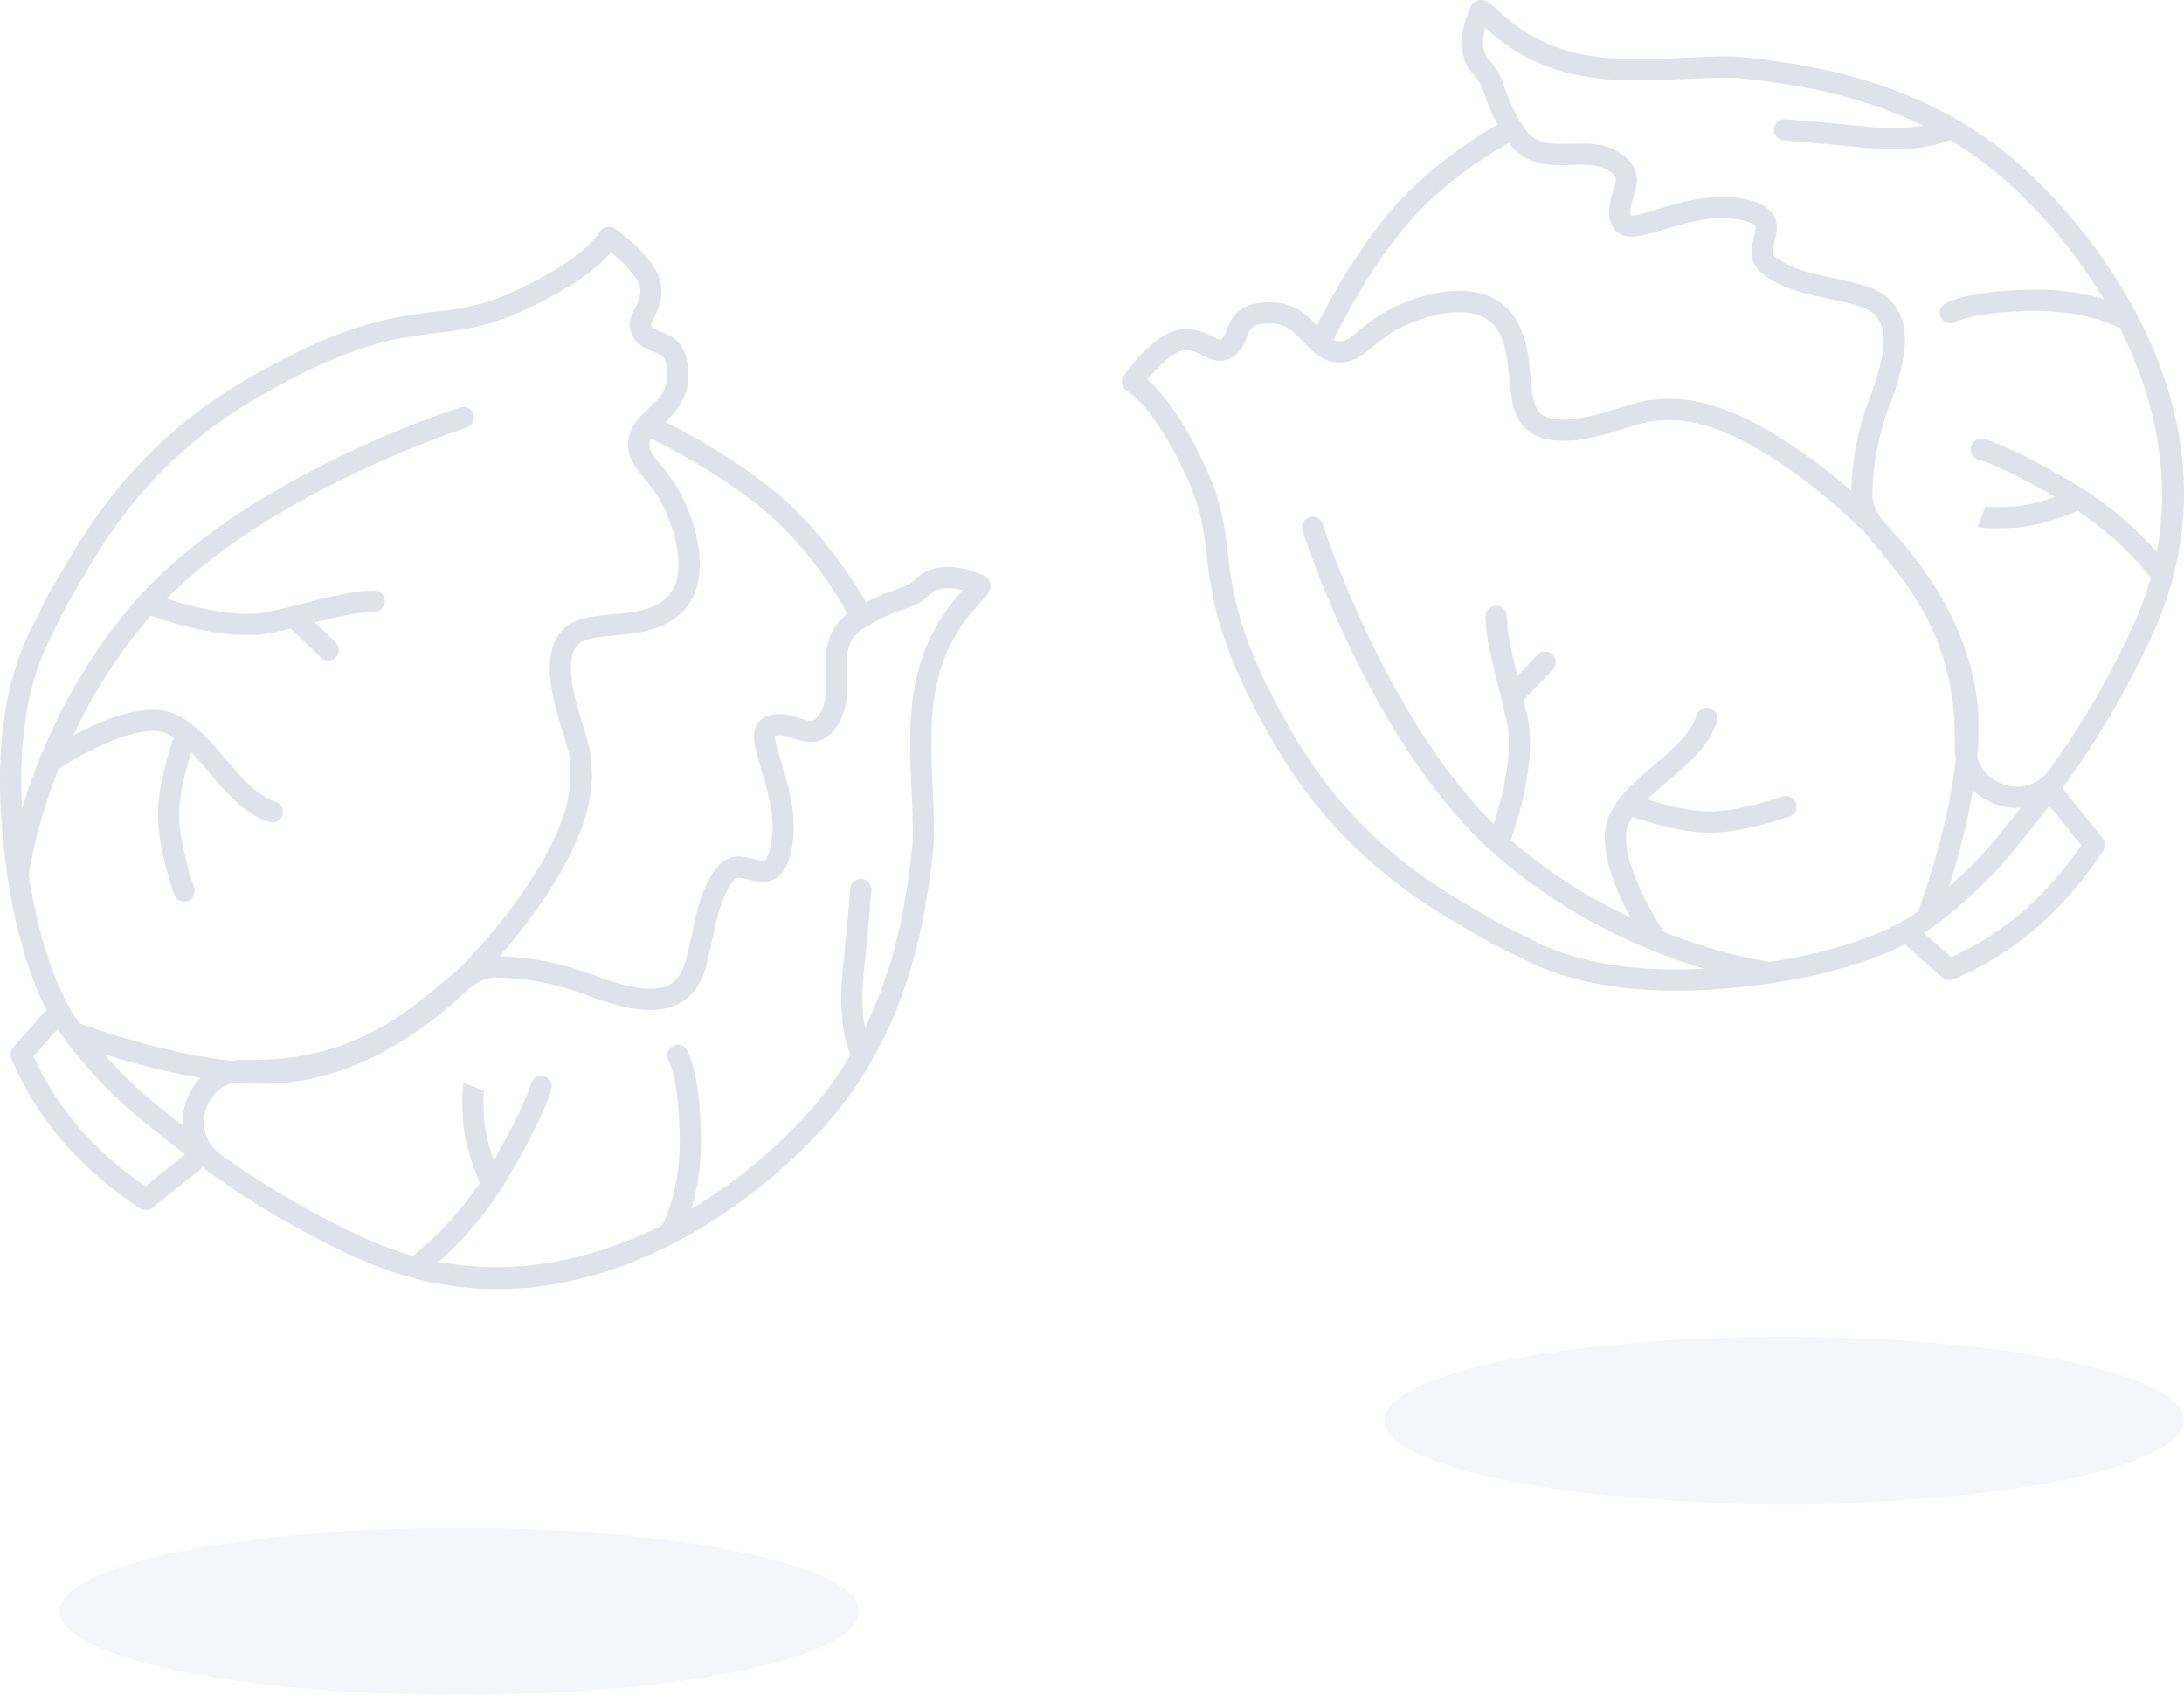
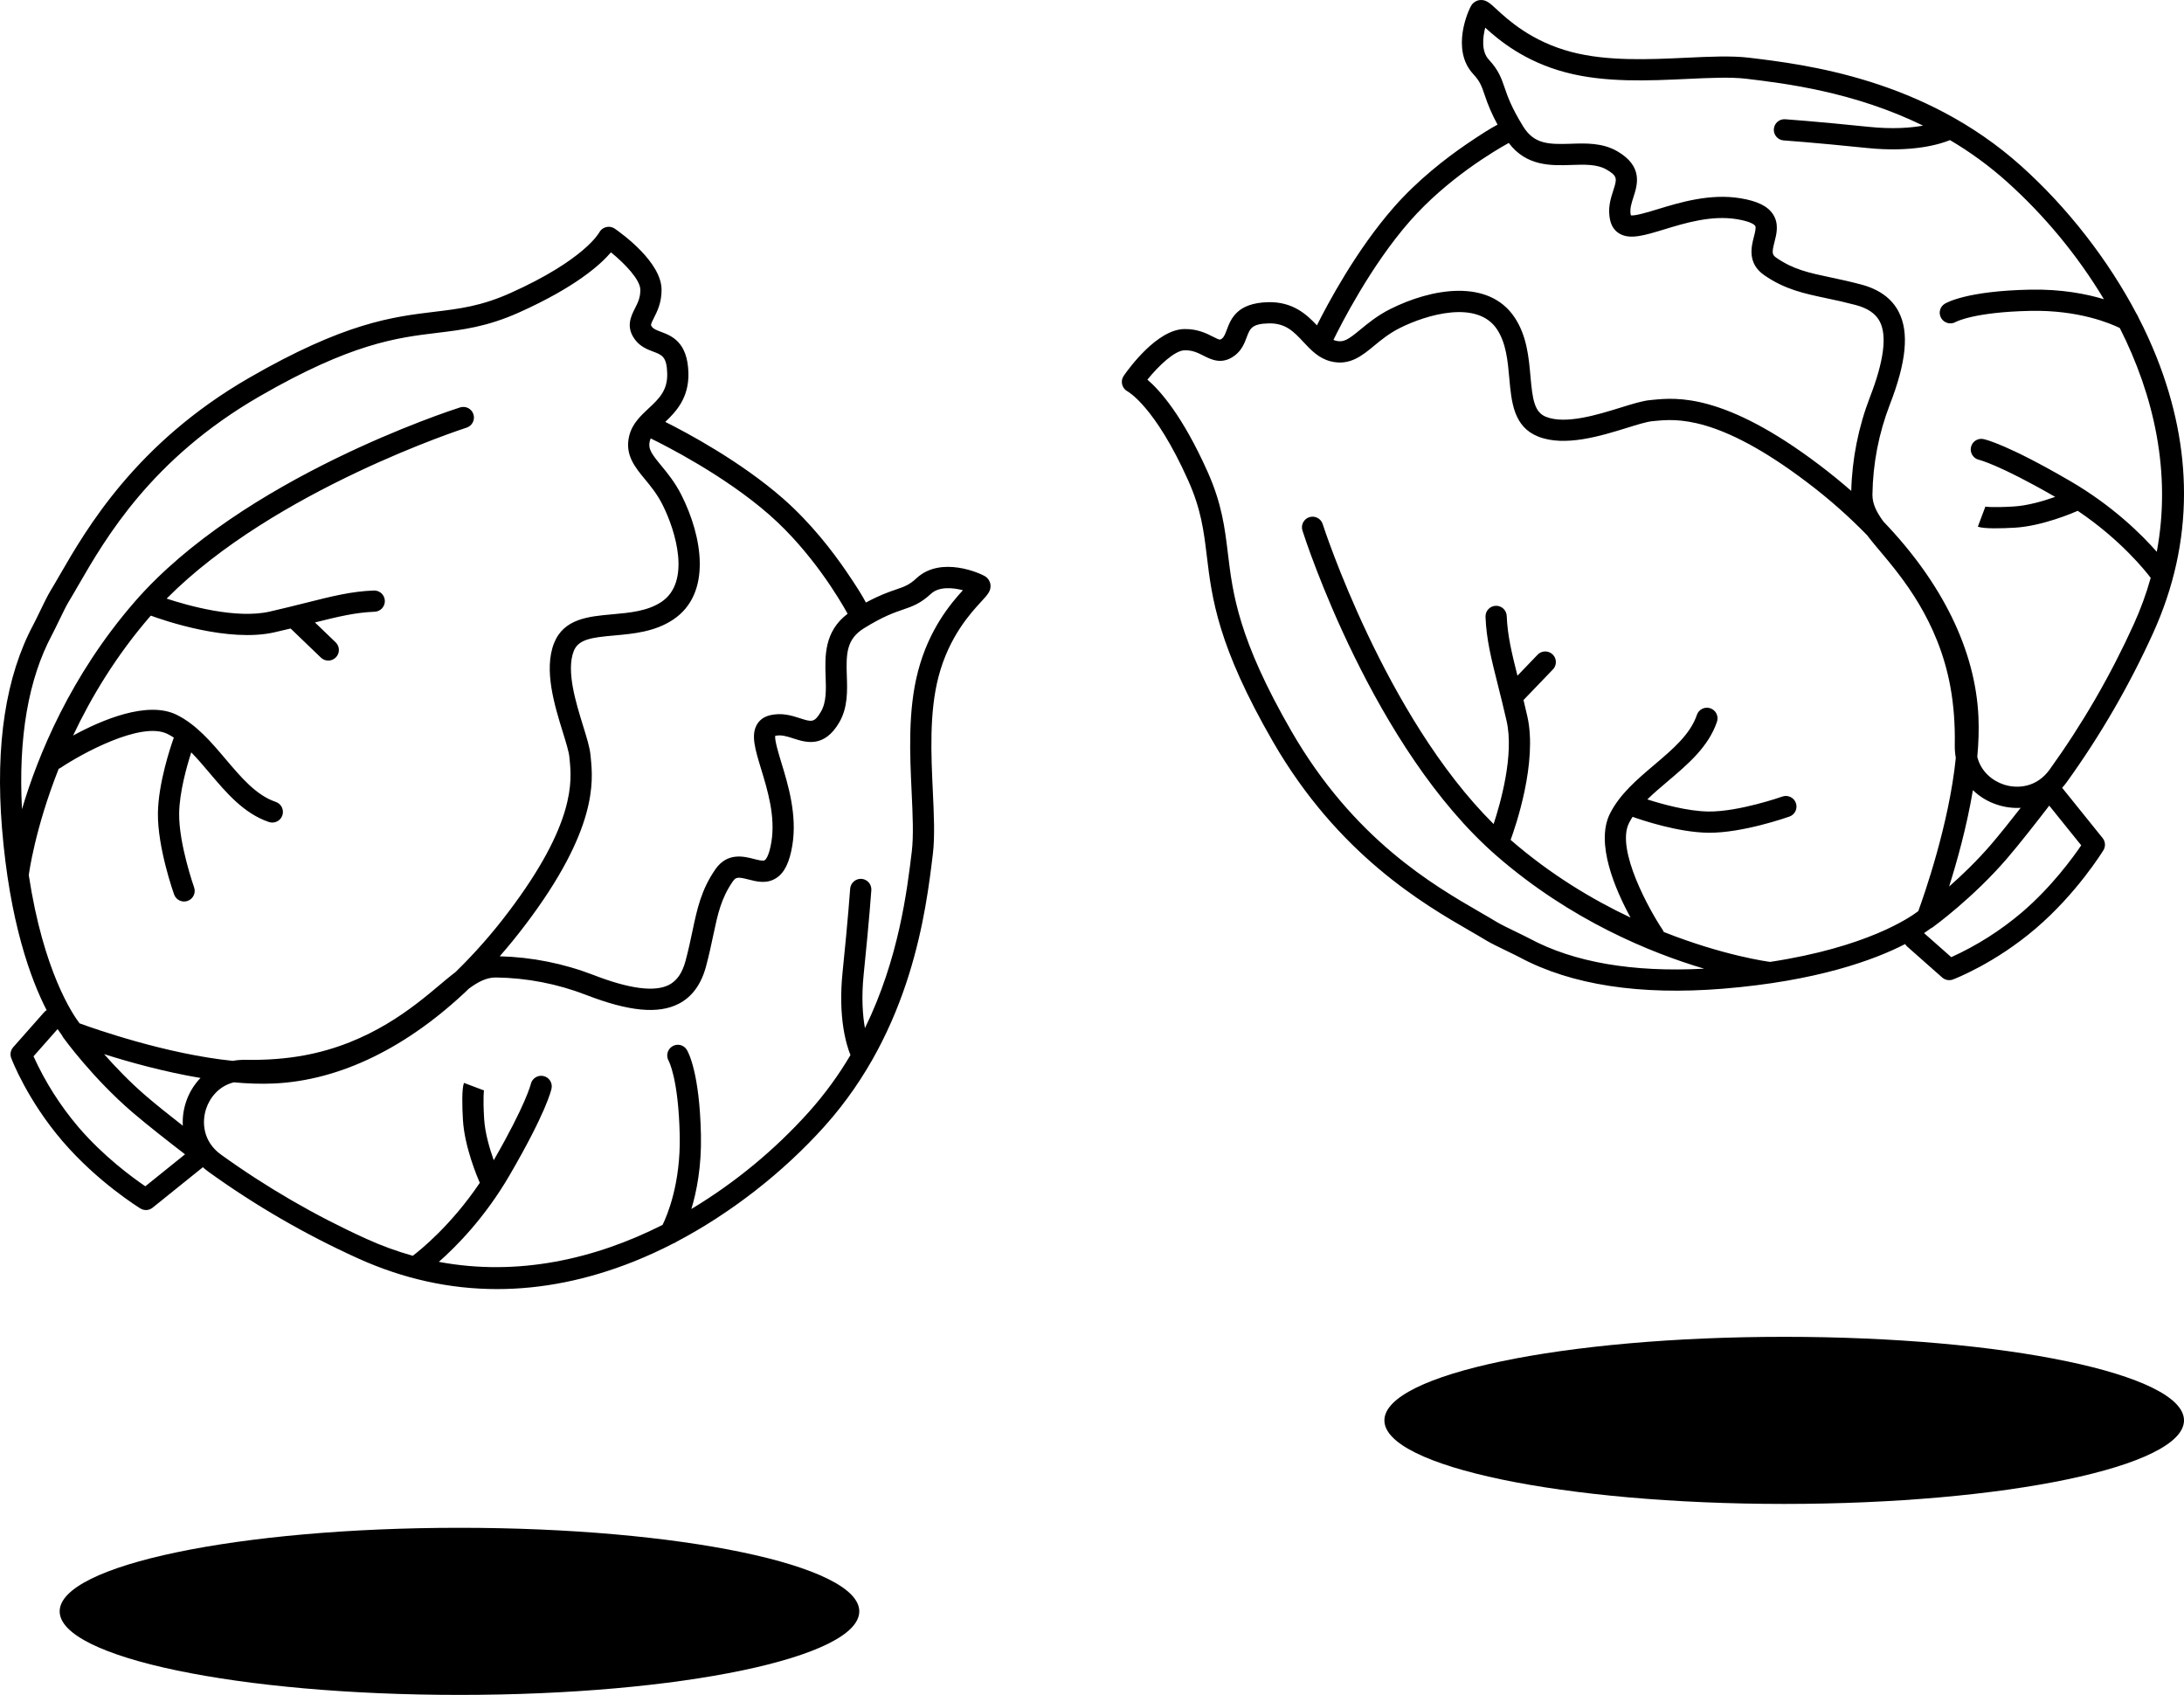
- <svg xmlns="http://www.w3.org/2000/svg" width="183" height="142" fill="none">
-   <path d="M41.653 108c-3.974 0-7.874-.86-11.67-2.579a72.876 72.876 0 0 1-12.5-7.238 5.526 5.526 0 0 1-.485-.393l-4.211 3.391a.886.886 0 0 1-1.022.065c-.145-.089-3.609-2.23-6.54-5.653-2.943-3.436-4.232-6.81-4.286-6.95a.89.89 0 0 1 .166-.904l2.588-2.929a.894.894 0 0 1 .213-.176c-1.323-2.576-3.1-7.37-3.74-15.263C-.4 62.38.484 56.65 2.794 52.335c.123-.231.306-.609.504-1.017.339-.699.688-1.422.93-1.817.238-.389.496-.837.783-1.334 2.228-3.856 6.375-11.034 15.849-16.503 8.03-4.636 12.025-5.118 15.55-5.543 2.096-.253 3.906-.472 6.343-1.563 6.2-2.776 7.438-5.047 7.45-5.07a.91.91 0 0 1 .58-.46.89.89 0 0 1 .722.124c.65.45 3.892 2.806 3.927 5.084.018 1.104-.365 1.86-.645 2.41-.286.566-.276.58-.155.741.13.173.366.268.741.41.896.336 2.248.845 2.31 3.46.051 2.083-1.047 3.246-1.941 4.09 1.767.881 6.298 3.288 9.892 6.44 2.321 2.038 4.142 4.419 5.261 6.056.854 1.25 1.368 2.074 1.662 2.639 1.145-.621 1.924-.888 2.528-1.095.71-.243 1.102-.377 1.716-.948 2.043-1.896 5.382-.406 5.786-.126a.955.955 0 0 1 .406.68c.056.51-.235.826-.764 1.399-.88.952-2.709 2.934-3.588 6.297-.787 3.014-.623 6.516-.478 9.605.092 1.95.178 3.793.003 5.25-.574 4.76-1.769 14.666-9.07 22.81-3.493 3.894-7.875 7.295-12.407 9.68a.9.9 0 0 1-.26.136 37.449 37.449 0 0 1-3.368 1.539C49.209 107.237 45.398 108 41.653 108Zm-4.882-2.281c6.642 1.246 13.11-.246 18.747-3.098.39-.796 1.521-3.46 1.437-7.488-.099-4.747-.92-6.247-.93-6.26a.9.9 0 0 1 .313-1.213.88.88 0 0 1 1.204.281c.11.176 1.08 1.87 1.191 7.154.054 2.622-.356 4.719-.801 6.194a43.151 43.151 0 0 0 9.84-8.124 29.977 29.977 0 0 0 3.49-4.772c-.326-.796-1.059-3.097-.66-6.96.462-4.498.633-6.951.634-6.975a.897.897 0 0 1 .948-.827c.49.033.86.458.826.949-.002.025-.174 2.503-.64 7.037-.204 1.981-.081 3.485.105 4.52 2.843-5.819 3.534-11.558 3.926-14.807.157-1.308.075-3.078-.013-4.951-.151-3.218-.322-6.864.534-10.14.915-3.502 2.718-5.648 3.76-6.79-.829-.216-1.997-.33-2.672.297-.891.827-1.567 1.058-2.348 1.326-.74.253-1.659.568-3.259 1.558-1.476.914-1.512 2.112-1.447 3.992.044 1.244.092 2.653-.633 3.9-1.269 2.178-2.813 1.677-3.835 1.348-.553-.179-1.034-.335-1.535-.218-.047.384.281 1.462.525 2.264.561 1.84 1.329 4.362.913 6.907-.232 1.422-.658 2.291-1.34 2.737-.797.52-1.644.303-2.325.126-.895-.23-1.069-.21-1.326.164-.984 1.425-1.258 2.726-1.639 4.527-.16.758-.343 1.619-.601 2.586-.404 1.512-1.18 2.569-2.306 3.142-1.712.871-4.177.632-7.755-.755a21.742 21.742 0 0 0-7.535-1.456h-.028c-.772 0-1.47.361-2.237.926-5.132 4.925-10.784 7.704-16.354 7.956-1.076.049-2.21.008-3.358-.097-1.251.314-2.005 1.283-2.313 2.208-.382 1.152-.256 2.768 1.248 3.85a71.078 71.078 0 0 0 12.194 7.062 26.951 26.951 0 0 0 3.87 1.411c.568-.429 3.195-2.515 5.617-6.113-.187-.425-1.28-2.994-1.413-5.27-.066-1.135-.104-2.594.086-3.102l1.664.627s.011-.02.024-.074c-.005.02-.111.524.001 2.445.07 1.195.47 2.54.806 3.482 2.703-4.69 3.1-6.361 3.104-6.378a.894.894 0 0 1 1.054-.678.885.885 0 0 1 .686 1.041c-.04.194-.47 2.042-3.525 7.286-2.071 3.557-4.48 5.979-5.919 7.243ZM2.808 88.499a25.248 25.248 0 0 0 3.767 5.935c2.1 2.453 4.553 4.242 5.602 4.954l3.327-2.679c-1.218-.936-3.174-2.459-4.422-3.533-3.299-2.836-5.675-6.102-5.775-6.24a.926.926 0 0 1-.1-.177 10.731 10.731 0 0 1-.382-.542l-2.017 2.282Zm5.915-.183c.937 1.064 2.151 2.335 3.517 3.51.836.719 2.025 1.666 3.079 2.488a5.311 5.311 0 0 1 .268-1.99 5.228 5.228 0 0 1 1.214-2.012c-3.064-.514-6.007-1.34-8.078-1.996Zm-2.057-2.58c1.217.445 7.27 2.581 12.838 3.143a5.462 5.462 0 0 1 1.076-.086c1.718.031 3.36-.09 4.877-.368 5.575-1.02 9.207-4.075 11.378-5.9.382-.323.725-.61 1.03-.85l.293-.226a43.902 43.902 0 0 0 4.453-5.056c5.64-7.444 5.29-11.004 5.122-12.715l-.024-.248c-.04-.443-.288-1.244-.55-2.092-.684-2.205-1.618-5.224-.735-7.452.815-2.057 2.891-2.242 4.899-2.42 1.44-.129 2.929-.262 4.09-1.032 2.487-1.652 1.233-5.901.1-8.151-.447-.89-.998-1.558-1.485-2.148-.835-1.01-1.697-2.056-1.302-3.633.252-1.007.949-1.658 1.622-2.287.855-.798 1.593-1.488 1.559-2.915-.034-1.413-.434-1.564-1.159-1.836-.486-.183-1.09-.41-1.537-1.007-.797-1.06-.342-1.959-.01-2.615.239-.47.464-.914.453-1.578-.012-.833-1.3-2.184-2.46-3.122-.904 1.06-3.016 2.938-7.715 5.042-2.682 1.2-4.71 1.445-6.856 1.704-3.356.405-7.16.864-14.875 5.318-9.062 5.231-12.903 11.88-15.197 15.853-.295.51-.562.972-.806 1.372-.196.32-.557 1.066-.846 1.664-.211.434-.406.836-.537 1.082-1.99 3.714-2.835 8.625-2.519 14.613 1.331-4.486 4.05-11.157 9.429-17.357 9.018-10.392 26.538-16.063 27.28-16.3a.89.89 0 0 1 .54 1.697c-.169.054-16.096 5.21-25.13 14.322 1.75.577 5.816 1.733 8.644 1.086 1.162-.266 2.167-.518 3.054-.741 2.194-.552 3.78-.95 5.645-1.023l.035-.001a.89.89 0 0 1 .034 1.78c-1.601.062-3.046.41-4.984.896l1.732 1.664a.889.889 0 1 1-1.23 1.285l-2.542-2.442c-.425.103-.874.21-1.35.318-3.868.882-9.316-1.01-10.365-1.397l-.021.024c-2.887 3.327-4.98 6.828-6.489 10.023 2.37-1.291 6.24-2.958 8.703-1.726 1.636.817 2.88 2.287 4.085 3.71 1.317 1.554 2.56 3.022 4.19 3.574a.89.89 0 0 1-.571 1.686c-2.096-.71-3.56-2.438-4.975-4.11-.514-.606-1.015-1.198-1.531-1.726-.373 1.156-.995 3.344-1.015 5.13-.028 2.543 1.24 6.144 1.252 6.18a.888.888 0 1 1-1.675.597c-.057-.158-1.388-3.934-1.356-6.797.028-2.513 1.048-5.546 1.334-6.346a5.512 5.512 0 0 0-.531-.305c-2.22-1.107-7.315 1.734-8.925 2.817a.877.877 0 0 1-.191.098c-2.008 5.066-2.496 8.822-2.504 8.888l-.004.025C3.637 81.376 6.09 84.98 6.666 85.735Zm35.206-5.618a23.57 23.57 0 0 1 7.868 1.571c2.99 1.159 5.113 1.437 6.308.828.666-.339 1.122-.998 1.395-2.015.246-.921.415-1.72.578-2.494.392-1.851.73-3.45 1.916-5.17 1.002-1.451 2.398-1.09 3.232-.875.361.092.77.198.91.106.057-.038.354-.288.558-1.534.349-2.135-.321-4.334-.86-6.1-.499-1.64-.86-2.824-.367-3.708.152-.272.456-.63 1.044-.785 1.023-.27 1.887.01 2.58.234.973.313 1.205.39 1.754-.552.466-.801.43-1.84.392-2.94-.059-1.692-.131-3.772 1.843-5.264-.646-1.171-2.996-5.165-6.561-8.293-3.752-3.292-8.732-5.808-9.94-6.396-.03.066-.054.134-.072.204-.162.648.1 1.036.949 2.066.52.629 1.166 1.413 1.703 2.48 1.734 3.446 2.59 8.247-.706 10.436-1.537 1.02-3.331 1.18-4.915 1.322-1.912.17-3.012.315-3.404 1.304-.652 1.644.175 4.316.78 6.268.304.981.566 1.829.623 2.459l.022.233c.191 1.937.588 5.966-5.474 13.966a49.072 49.072 0 0 1-2.156 2.65ZM183 41.347c0 3.974-.86 7.874-2.579 11.67a72.888 72.888 0 0 1-7.238 12.5 5.37 5.37 0 0 1-.393.485l3.391 4.211a.886.886 0 0 1 .065 1.022c-.089.145-2.23 3.609-5.653 6.54-3.435 2.943-6.809 4.232-6.951 4.286a.891.891 0 0 1-.904-.166l-2.928-2.588a.914.914 0 0 1-.176-.213c-2.576 1.323-7.37 3.1-15.263 3.74-6.99.566-12.722-.318-17.036-2.628-.231-.123-.609-.306-1.017-.504-.699-.339-1.422-.688-1.817-.93-.389-.238-.837-.496-1.334-.784-3.856-2.227-11.034-6.374-16.503-15.848-4.636-8.03-5.118-12.025-5.543-15.55-.253-2.096-.472-3.906-1.563-6.343-2.776-6.2-5.047-7.438-5.07-7.45a.91.91 0 0 1-.46-.58.89.89 0 0 1 .124-.723c.45-.649 2.806-3.891 5.084-3.926 1.104-.018 1.86.365 2.411.645.566.286.579.276.74.155.173-.13.268-.366.409-.741.337-.896.846-2.248 3.461-2.31 2.083-.051 3.246 1.047 4.089 1.941.882-1.767 3.289-6.298 6.442-9.892 2.037-2.321 4.418-4.142 6.055-5.261 1.25-.854 2.074-1.368 2.639-1.662a14.85 14.85 0 0 1-1.095-2.528c-.243-.71-.377-1.102-.948-1.716-1.896-2.043-.406-5.382-.126-5.786a.955.955 0 0 1 .68-.406c.511-.057.826.235 1.399.764.952.88 2.934 2.709 6.297 3.588 3.014.787 6.516.623 9.605.478 1.951-.092 3.793-.178 5.249-.003 4.76.574 14.667 1.769 22.81 9.07 3.895 3.492 7.296 7.875 9.681 12.407a.9.9 0 0 1 .136.26 37.449 37.449 0 0 1 1.539 3.368c1.528 3.852 2.291 7.663 2.291 11.408Zm-2.281 4.882c1.246-6.642-.246-13.11-3.098-18.747-.796-.39-3.46-1.521-7.488-1.437-4.747.099-6.247.92-6.261.93a.899.899 0 0 1-1.212-.313.88.88 0 0 1 .281-1.204c.176-.11 1.869-1.08 7.154-1.191 2.622-.054 4.719.356 6.194.801a43.148 43.148 0 0 0-8.124-9.84 29.95 29.95 0 0 0-4.772-3.49c-.796.326-3.097 1.059-6.959.66-4.499-.462-6.952-.633-6.976-.634a.888.888 0 1 1 .122-1.774c.025.002 2.503.174 7.037.64 1.981.204 3.485.081 4.521-.105-5.82-2.843-11.559-3.534-14.808-3.926-1.308-.157-3.078-.075-4.951.013-3.218.151-6.864.322-10.139-.534-3.503-.915-5.649-2.718-6.791-3.76-.216.829-.33 1.997.297 2.672.827.891 1.058 1.566 1.326 2.348.253.74.568 1.659 1.558 3.259.914 1.476 2.112 1.511 3.992 1.447 1.244-.044 2.653-.092 3.899.633 2.179 1.269 1.678 2.813 1.349 3.835-.179.553-.335 1.034-.218 1.535.385.047 1.462-.281 2.264-.525 1.841-.561 4.362-1.329 6.907-.913 1.422.232 2.291.658 2.737 1.34.52.797.303 1.644.127 2.325-.231.895-.21 1.069.163 1.326 1.425.984 2.726 1.258 4.527 1.639.758.16 1.619.343 2.586.601 1.512.404 2.569 1.18 3.142 2.306.871 1.712.632 4.177-.755 7.755a21.743 21.743 0 0 0-1.456 7.535v.028c0 .772.361 1.47.926 2.237 4.925 5.132 7.704 10.784 7.956 16.354.049 1.076.009 2.21-.097 3.358.314 1.251 1.283 2.005 2.208 2.313 1.152.382 2.768.256 3.851-1.248a71.102 71.102 0 0 0 7.061-12.194 26.951 26.951 0 0 0 1.411-3.87c-.429-.568-2.515-3.195-6.113-5.617-.425.187-2.994 1.28-5.27 1.413-1.135.066-2.594.104-3.102-.086l.627-1.664s-.021-.011-.074-.024c.021.005.524.111 2.445-.001 1.195-.07 2.539-.47 3.482-.806-4.69-2.703-6.361-3.1-6.378-3.104a.893.893 0 0 1-.678-1.054.884.884 0 0 1 1.041-.686c.194.04 2.042.47 7.286 3.525 3.557 2.071 5.979 4.48 7.243 5.919Zm-17.22 33.963a25.24 25.24 0 0 0 5.935-3.767c2.453-2.1 4.241-4.553 4.954-5.602l-2.679-3.327c-.936 1.219-2.459 3.174-3.533 4.422-2.836 3.299-6.102 5.675-6.24 5.775a.906.906 0 0 1-.177.1c-.136.103-.316.232-.542.382l2.282 2.017Zm-.183-5.915c1.064-.937 2.335-2.151 3.51-3.517.719-.836 1.666-2.026 2.488-3.079a5.31 5.31 0 0 1-1.99-.269 5.231 5.231 0 0 1-2.012-1.213c-.514 3.064-1.34 6.007-1.996 8.078Zm-2.581 2.058c.446-1.218 2.583-7.27 3.144-12.839a5.531 5.531 0 0 1-.086-1.076c.031-1.718-.091-3.36-.368-4.877-1.02-5.575-4.075-9.207-5.901-11.378a41.32 41.32 0 0 1-.85-1.03l-.225-.293a43.92 43.92 0 0 0-5.056-4.453c-7.444-5.64-11.004-5.29-12.715-5.122l-.248.024c-.443.04-1.244.288-2.092.55-2.205.684-5.224 1.618-7.452.735-2.057-.815-2.242-2.891-2.421-4.899-.128-1.44-.261-2.929-1.031-4.09-1.652-2.486-5.901-1.233-8.151-.1-.889.447-1.558.998-2.148 1.485-1.011.835-2.056 1.697-3.633 1.302-1.007-.252-1.658-.949-2.287-1.622-.798-.855-1.488-1.593-2.915-1.559-1.414.035-1.564.434-1.836 1.159-.183.486-.41 1.09-1.007 1.537-1.061.797-1.959.342-2.615.01-.47-.239-.914-.464-1.578-.453-.833.012-2.184 1.3-3.122 2.46 1.06.904 2.938 3.016 5.042 7.715 1.2 2.682 1.445 4.71 1.704 6.856.405 3.356.864 7.16 5.318 14.875 5.231 9.062 11.88 12.902 15.853 15.197.51.295.972.562 1.372.806.321.196 1.066.557 1.664.846.434.211.836.406 1.082.537 3.714 1.99 8.625 2.835 14.613 2.519-4.486-1.331-11.157-4.05-17.357-9.429-10.392-9.018-16.063-26.538-16.3-27.28a.89.89 0 0 1 1.697-.54c.054.169 5.211 16.096 14.322 25.13.577-1.75 1.734-5.816 1.086-8.644a140.218 140.218 0 0 0-.741-3.054c-.552-2.194-.951-3.78-1.023-5.645l-.001-.035a.889.889 0 0 1 1.779-.034c.063 1.601.41 3.046.897 4.984l1.664-1.732a.89.89 0 1 1 1.285 1.23l-2.442 2.542c.103.425.21.874.318 1.35.882 3.868-1.01 9.316-1.397 10.365l.024.021c3.327 2.887 6.828 4.98 10.023 6.489-1.291-2.37-2.957-6.24-1.726-8.703.817-1.636 2.287-2.88 3.709-4.085 1.555-1.317 3.023-2.56 3.575-4.19a.89.89 0 0 1 1.686.571c-.71 2.096-2.438 3.56-4.109 4.975-.608.514-1.199 1.015-1.727 1.531 1.156.373 3.344.995 5.13 1.015 2.543.028 6.144-1.24 6.18-1.252a.89.89 0 0 1 1.137.539.887.887 0 0 1-.54 1.136c-.159.057-3.934 1.388-6.797 1.356-2.513-.028-5.546-1.048-6.346-1.334-.112.174-.214.35-.305.531-1.107 2.22 1.734 7.315 2.817 8.925a.88.88 0 0 1 .098.191c5.066 2.008 8.823 2.496 8.888 2.504l.025.004c8.057-1.226 11.661-3.678 12.416-4.254Zm-5.617-35.207a23.593 23.593 0 0 1 1.571-7.868c1.159-2.99 1.437-5.113.828-6.308-.339-.666-.998-1.122-2.015-1.395a45.82 45.82 0 0 0-2.494-.578c-1.851-.392-3.451-.73-5.169-1.916-1.452-1.002-1.092-2.398-.876-3.232.092-.361.198-.77.106-.91-.038-.057-.288-.354-1.534-.558-2.135-.349-4.334.321-6.1.86-1.639.499-2.824.86-3.708.367-.272-.152-.63-.456-.785-1.044-.269-1.023.009-1.886.234-2.58.313-.973.39-1.205-.552-1.754-.801-.466-1.84-.43-2.94-.392-1.692.059-3.772.131-5.264-1.844-1.171.647-5.165 2.997-8.293 6.562-3.292 3.752-5.808 8.732-6.396 9.94.066.03.135.054.204.071.648.163 1.036-.098 2.065-.948.63-.52 1.414-1.166 2.481-1.703 3.446-1.734 8.247-2.59 10.436.706 1.02 1.537 1.18 3.332 1.322 4.915.17 1.912.315 3.012 1.304 3.404 1.644.652 4.316-.175 6.268-.78.981-.304 1.829-.566 2.459-.623l.233-.022c1.937-.191 5.966-.588 13.967 5.474a49.055 49.055 0 0 1 2.648 2.156Z" fill="#DFE2EB" />
-   <ellipse cx="38.5" cy="135" rx="33.5" ry="7" fill="#F5F6FB" />
-   <ellipse cx="149.5" cy="119" rx="33.5" ry="7" fill="#F5F6FB" />
+ <svg xmlns="http://www.w3.org/2000/svg" width="183" height="142">
+   <path d="M41.653 108c-3.974 0-7.874-.86-11.67-2.579a72.876 72.876 0 0 1-12.5-7.238 5.526 5.526 0 0 1-.485-.393l-4.211 3.391a.886.886 0 0 1-1.022.065c-.145-.089-3.609-2.23-6.54-5.653-2.943-3.436-4.232-6.81-4.286-6.95a.89.89 0 0 1 .166-.904l2.588-2.929a.894.894 0 0 1 .213-.176c-1.323-2.576-3.1-7.37-3.74-15.263C-.4 62.38.484 56.65 2.794 52.335c.123-.231.306-.609.504-1.017.339-.699.688-1.422.93-1.817.238-.389.496-.837.783-1.334 2.228-3.856 6.375-11.034 15.849-16.503 8.03-4.636 12.025-5.118 15.55-5.543 2.096-.253 3.906-.472 6.343-1.563 6.2-2.776 7.438-5.047 7.45-5.07a.91.91 0 0 1 .58-.46.89.89 0 0 1 .722.124c.65.45 3.892 2.806 3.927 5.084.018 1.104-.365 1.86-.645 2.41-.286.566-.276.58-.155.741.13.173.366.268.741.41.896.336 2.248.845 2.31 3.46.051 2.083-1.047 3.246-1.941 4.09 1.767.881 6.298 3.288 9.892 6.44 2.321 2.038 4.142 4.419 5.261 6.056.854 1.25 1.368 2.074 1.662 2.639 1.145-.621 1.924-.888 2.528-1.095.71-.243 1.102-.377 1.716-.948 2.043-1.896 5.382-.406 5.786-.126a.955.955 0 0 1 .406.68c.056.51-.235.826-.764 1.399-.88.952-2.709 2.934-3.588 6.297-.787 3.014-.623 6.516-.478 9.605.092 1.95.178 3.793.003 5.25-.574 4.76-1.769 14.666-9.07 22.81-3.493 3.894-7.875 7.295-12.407 9.68a.9.9 0 0 1-.26.136 37.449 37.449 0 0 1-3.368 1.539C49.209 107.237 45.398 108 41.653 108Zm-4.882-2.281c6.642 1.246 13.11-.246 18.747-3.098.39-.796 1.521-3.46 1.437-7.488-.099-4.747-.92-6.247-.93-6.26a.9.9 0 0 1 .313-1.213.88.88 0 0 1 1.204.281c.11.176 1.08 1.87 1.191 7.154.054 2.622-.356 4.719-.801 6.194a43.151 43.151 0 0 0 9.84-8.124 29.977 29.977 0 0 0 3.49-4.772c-.326-.796-1.059-3.097-.66-6.96.462-4.498.633-6.951.634-6.975a.897.897 0 0 1 .948-.827c.49.033.86.458.826.949-.002.025-.174 2.503-.64 7.037-.204 1.981-.081 3.485.105 4.52 2.843-5.819 3.534-11.558 3.926-14.807.157-1.308.075-3.078-.013-4.951-.151-3.218-.322-6.864.534-10.14.915-3.502 2.718-5.648 3.76-6.79-.829-.216-1.997-.33-2.672.297-.891.827-1.567 1.058-2.348 1.326-.74.253-1.659.568-3.259 1.558-1.476.914-1.512 2.112-1.447 3.992.044 1.244.092 2.653-.633 3.9-1.269 2.178-2.813 1.677-3.835 1.348-.553-.179-1.034-.335-1.535-.218-.047.384.281 1.462.525 2.264.561 1.84 1.329 4.362.913 6.907-.232 1.422-.658 2.291-1.34 2.737-.797.52-1.644.303-2.325.126-.895-.23-1.069-.21-1.326.164-.984 1.425-1.258 2.726-1.639 4.527-.16.758-.343 1.619-.601 2.586-.404 1.512-1.18 2.569-2.306 3.142-1.712.871-4.177.632-7.755-.755a21.742 21.742 0 0 0-7.535-1.456h-.028c-.772 0-1.47.361-2.237.926-5.132 4.925-10.784 7.704-16.354 7.956-1.076.049-2.21.008-3.358-.097-1.251.314-2.005 1.283-2.313 2.208-.382 1.152-.256 2.768 1.248 3.85a71.078 71.078 0 0 0 12.194 7.062 26.951 26.951 0 0 0 3.87 1.411c.568-.429 3.195-2.515 5.617-6.113-.187-.425-1.28-2.994-1.413-5.27-.066-1.135-.104-2.594.086-3.102l1.664.627s.011-.02.024-.074c-.005.02-.111.524.001 2.445.07 1.195.47 2.54.806 3.482 2.703-4.69 3.1-6.361 3.104-6.378a.894.894 0 0 1 1.054-.678.885.885 0 0 1 .686 1.041c-.04.194-.47 2.042-3.525 7.286-2.071 3.557-4.48 5.979-5.919 7.243ZM2.808 88.499a25.248 25.248 0 0 0 3.767 5.935c2.1 2.453 4.553 4.242 5.602 4.954l3.327-2.679c-1.218-.936-3.174-2.459-4.422-3.533-3.299-2.836-5.675-6.102-5.775-6.24a.926.926 0 0 1-.1-.177 10.731 10.731 0 0 1-.382-.542l-2.017 2.282Zm5.915-.183c.937 1.064 2.151 2.335 3.517 3.51.836.719 2.025 1.666 3.079 2.488a5.311 5.311 0 0 1 .268-1.99 5.228 5.228 0 0 1 1.214-2.012c-3.064-.514-6.007-1.34-8.078-1.996Zm-2.057-2.58c1.217.445 7.27 2.581 12.838 3.143a5.462 5.462 0 0 1 1.076-.086c1.718.031 3.36-.09 4.877-.368 5.575-1.02 9.207-4.075 11.378-5.9.382-.323.725-.61 1.03-.85l.293-.226a43.902 43.902 0 0 0 4.453-5.056c5.64-7.444 5.29-11.004 5.122-12.715l-.024-.248c-.04-.443-.288-1.244-.55-2.092-.684-2.205-1.618-5.224-.735-7.452.815-2.057 2.891-2.242 4.899-2.42 1.44-.129 2.929-.262 4.09-1.032 2.487-1.652 1.233-5.901.1-8.151-.447-.89-.998-1.558-1.485-2.148-.835-1.01-1.697-2.056-1.302-3.633.252-1.007.949-1.658 1.622-2.287.855-.798 1.593-1.488 1.559-2.915-.034-1.413-.434-1.564-1.159-1.836-.486-.183-1.09-.41-1.537-1.007-.797-1.06-.342-1.959-.01-2.615.239-.47.464-.914.453-1.578-.012-.833-1.3-2.184-2.46-3.122-.904 1.06-3.016 2.938-7.715 5.042-2.682 1.2-4.71 1.445-6.856 1.704-3.356.405-7.16.864-14.875 5.318-9.062 5.231-12.903 11.88-15.197 15.853-.295.51-.562.972-.806 1.372-.196.32-.557 1.066-.846 1.664-.211.434-.406.836-.537 1.082-1.99 3.714-2.835 8.625-2.519 14.613 1.331-4.486 4.05-11.157 9.429-17.357 9.018-10.392 26.538-16.063 27.28-16.3a.89.89 0 0 1 .54 1.697c-.169.054-16.096 5.21-25.13 14.322 1.75.577 5.816 1.733 8.644 1.086 1.162-.266 2.167-.518 3.054-.741 2.194-.552 3.78-.95 5.645-1.023l.035-.001a.89.89 0 0 1 .034 1.78c-1.601.062-3.046.41-4.984.896l1.732 1.664a.889.889 0 1 1-1.23 1.285l-2.542-2.442c-.425.103-.874.21-1.35.318-3.868.882-9.316-1.01-10.365-1.397l-.021.024c-2.887 3.327-4.98 6.828-6.489 10.023 2.37-1.291 6.24-2.958 8.703-1.726 1.636.817 2.88 2.287 4.085 3.71 1.317 1.554 2.56 3.022 4.19 3.574a.89.89 0 0 1-.571 1.686c-2.096-.71-3.56-2.438-4.975-4.11-.514-.606-1.015-1.198-1.531-1.726-.373 1.156-.995 3.344-1.015 5.13-.028 2.543 1.24 6.144 1.252 6.18a.888.888 0 1 1-1.675.597c-.057-.158-1.388-3.934-1.356-6.797.028-2.513 1.048-5.546 1.334-6.346a5.512 5.512 0 0 0-.531-.305c-2.22-1.107-7.315 1.734-8.925 2.817a.877.877 0 0 1-.191.098c-2.008 5.066-2.496 8.822-2.504 8.888l-.004.025C3.637 81.376 6.09 84.98 6.666 85.735Zm35.206-5.618a23.57 23.57 0 0 1 7.868 1.571c2.99 1.159 5.113 1.437 6.308.828.666-.339 1.122-.998 1.395-2.015.246-.921.415-1.72.578-2.494.392-1.851.73-3.45 1.916-5.17 1.002-1.451 2.398-1.09 3.232-.875.361.092.77.198.91.106.057-.038.354-.288.558-1.534.349-2.135-.321-4.334-.86-6.1-.499-1.64-.86-2.824-.367-3.708.152-.272.456-.63 1.044-.785 1.023-.27 1.887.01 2.58.234.973.313 1.205.39 1.754-.552.466-.801.43-1.84.392-2.94-.059-1.692-.131-3.772 1.843-5.264-.646-1.171-2.996-5.165-6.561-8.293-3.752-3.292-8.732-5.808-9.94-6.396-.03.066-.054.134-.072.204-.162.648.1 1.036.949 2.066.52.629 1.166 1.413 1.703 2.48 1.734 3.446 2.59 8.247-.706 10.436-1.537 1.02-3.331 1.18-4.915 1.322-1.912.17-3.012.315-3.404 1.304-.652 1.644.175 4.316.78 6.268.304.981.566 1.829.623 2.459l.022.233c.191 1.937.588 5.966-5.474 13.966a49.072 49.072 0 0 1-2.156 2.65ZM183 41.347c0 3.974-.86 7.874-2.579 11.67a72.888 72.888 0 0 1-7.238 12.5 5.37 5.37 0 0 1-.393.485l3.391 4.211a.886.886 0 0 1 .065 1.022c-.089.145-2.23 3.609-5.653 6.54-3.435 2.943-6.809 4.232-6.951 4.286a.891.891 0 0 1-.904-.166l-2.928-2.588a.914.914 0 0 1-.176-.213c-2.576 1.323-7.37 3.1-15.263 3.74-6.99.566-12.722-.318-17.036-2.628-.231-.123-.609-.306-1.017-.504-.699-.339-1.422-.688-1.817-.93-.389-.238-.837-.496-1.334-.784-3.856-2.227-11.034-6.374-16.503-15.848-4.636-8.03-5.118-12.025-5.543-15.55-.253-2.096-.472-3.906-1.563-6.343-2.776-6.2-5.047-7.438-5.07-7.45a.91.91 0 0 1-.46-.58.89.89 0 0 1 .124-.723c.45-.649 2.806-3.891 5.084-3.926 1.104-.018 1.86.365 2.411.645.566.286.579.276.74.155.173-.13.268-.366.409-.741.337-.896.846-2.248 3.461-2.31 2.083-.051 3.246 1.047 4.089 1.941.882-1.767 3.289-6.298 6.442-9.892 2.037-2.321 4.418-4.142 6.055-5.261 1.25-.854 2.074-1.368 2.639-1.662a14.85 14.85 0 0 1-1.095-2.528c-.243-.71-.377-1.102-.948-1.716-1.896-2.043-.406-5.382-.126-5.786a.955.955 0 0 1 .68-.406c.511-.057.826.235 1.399.764.952.88 2.934 2.709 6.297 3.588 3.014.787 6.516.623 9.605.478 1.951-.092 3.793-.178 5.249-.003 4.76.574 14.667 1.769 22.81 9.07 3.895 3.492 7.296 7.875 9.681 12.407a.9.9 0 0 1 .136.26 37.449 37.449 0 0 1 1.539 3.368c1.528 3.852 2.291 7.663 2.291 11.408Zm-2.281 4.882c1.246-6.642-.246-13.11-3.098-18.747-.796-.39-3.46-1.521-7.488-1.437-4.747.099-6.247.92-6.261.93a.899.899 0 0 1-1.212-.313.88.88 0 0 1 .281-1.204c.176-.11 1.869-1.08 7.154-1.191 2.622-.054 4.719.356 6.194.801a43.148 43.148 0 0 0-8.124-9.84 29.95 29.95 0 0 0-4.772-3.49c-.796.326-3.097 1.059-6.959.66-4.499-.462-6.952-.633-6.976-.634a.888.888 0 1 1 .122-1.774c.025.002 2.503.174 7.037.64 1.981.204 3.485.081 4.521-.105-5.82-2.843-11.559-3.534-14.808-3.926-1.308-.157-3.078-.075-4.951.013-3.218.151-6.864.322-10.139-.534-3.503-.915-5.649-2.718-6.791-3.76-.216.829-.33 1.997.297 2.672.827.891 1.058 1.566 1.326 2.348.253.74.568 1.659 1.558 3.259.914 1.476 2.112 1.511 3.992 1.447 1.244-.044 2.653-.092 3.899.633 2.179 1.269 1.678 2.813 1.349 3.835-.179.553-.335 1.034-.218 1.535.385.047 1.462-.281 2.264-.525 1.841-.561 4.362-1.329 6.907-.913 1.422.232 2.291.658 2.737 1.34.52.797.303 1.644.127 2.325-.231.895-.21 1.069.163 1.326 1.425.984 2.726 1.258 4.527 1.639.758.16 1.619.343 2.586.601 1.512.404 2.569 1.18 3.142 2.306.871 1.712.632 4.177-.755 7.755a21.743 21.743 0 0 0-1.456 7.535v.028c0 .772.361 1.47.926 2.237 4.925 5.132 7.704 10.784 7.956 16.354.049 1.076.009 2.21-.097 3.358.314 1.251 1.283 2.005 2.208 2.313 1.152.382 2.768.256 3.851-1.248a71.102 71.102 0 0 0 7.061-12.194 26.951 26.951 0 0 0 1.411-3.87c-.429-.568-2.515-3.195-6.113-5.617-.425.187-2.994 1.28-5.27 1.413-1.135.066-2.594.104-3.102-.086l.627-1.664s-.021-.011-.074-.024c.021.005.524.111 2.445-.001 1.195-.07 2.539-.47 3.482-.806-4.69-2.703-6.361-3.1-6.378-3.104a.893.893 0 0 1-.678-1.054.884.884 0 0 1 1.041-.686c.194.04 2.042.47 7.286 3.525 3.557 2.071 5.979 4.48 7.243 5.919Zm-17.22 33.963a25.24 25.24 0 0 0 5.935-3.767c2.453-2.1 4.241-4.553 4.954-5.602l-2.679-3.327c-.936 1.219-2.459 3.174-3.533 4.422-2.836 3.299-6.102 5.675-6.24 5.775a.906.906 0 0 1-.177.1c-.136.103-.316.232-.542.382l2.282 2.017Zm-.183-5.915c1.064-.937 2.335-2.151 3.51-3.517.719-.836 1.666-2.026 2.488-3.079a5.31 5.31 0 0 1-1.99-.269 5.231 5.231 0 0 1-2.012-1.213c-.514 3.064-1.34 6.007-1.996 8.078Zm-2.581 2.058c.446-1.218 2.583-7.27 3.144-12.839a5.531 5.531 0 0 1-.086-1.076c.031-1.718-.091-3.36-.368-4.877-1.02-5.575-4.075-9.207-5.901-11.378a41.32 41.32 0 0 1-.85-1.03l-.225-.293a43.92 43.92 0 0 0-5.056-4.453c-7.444-5.64-11.004-5.29-12.715-5.122l-.248.024c-.443.04-1.244.288-2.092.55-2.205.684-5.224 1.618-7.452.735-2.057-.815-2.242-2.891-2.421-4.899-.128-1.44-.261-2.929-1.031-4.09-1.652-2.486-5.901-1.233-8.151-.1-.889.447-1.558.998-2.148 1.485-1.011.835-2.056 1.697-3.633 1.302-1.007-.252-1.658-.949-2.287-1.622-.798-.855-1.488-1.593-2.915-1.559-1.414.035-1.564.434-1.836 1.159-.183.486-.41 1.09-1.007 1.537-1.061.797-1.959.342-2.615.01-.47-.239-.914-.464-1.578-.453-.833.012-2.184 1.3-3.122 2.46 1.06.904 2.938 3.016 5.042 7.715 1.2 2.682 1.445 4.71 1.704 6.856.405 3.356.864 7.16 5.318 14.875 5.231 9.062 11.88 12.902 15.853 15.197.51.295.972.562 1.372.806.321.196 1.066.557 1.664.846.434.211.836.406 1.082.537 3.714 1.99 8.625 2.835 14.613 2.519-4.486-1.331-11.157-4.05-17.357-9.429-10.392-9.018-16.063-26.538-16.3-27.28a.89.89 0 0 1 1.697-.54c.054.169 5.211 16.096 14.322 25.13.577-1.75 1.734-5.816 1.086-8.644a140.218 140.218 0 0 0-.741-3.054c-.552-2.194-.951-3.78-1.023-5.645l-.001-.035a.889.889 0 0 1 1.779-.034c.063 1.601.41 3.046.897 4.984l1.664-1.732a.89.89 0 1 1 1.285 1.23l-2.442 2.542c.103.425.21.874.318 1.35.882 3.868-1.01 9.316-1.397 10.365l.024.021c3.327 2.887 6.828 4.98 10.023 6.489-1.291-2.37-2.957-6.24-1.726-8.703.817-1.636 2.287-2.88 3.709-4.085 1.555-1.317 3.023-2.56 3.575-4.19a.89.89 0 0 1 1.686.571c-.71 2.096-2.438 3.56-4.109 4.975-.608.514-1.199 1.015-1.727 1.531 1.156.373 3.344.995 5.13 1.015 2.543.028 6.144-1.24 6.18-1.252a.89.89 0 0 1 1.137.539.887.887 0 0 1-.54 1.136c-.159.057-3.934 1.388-6.797 1.356-2.513-.028-5.546-1.048-6.346-1.334-.112.174-.214.35-.305.531-1.107 2.22 1.734 7.315 2.817 8.925a.88.88 0 0 1 .098.191c5.066 2.008 8.823 2.496 8.888 2.504l.025.004c8.057-1.226 11.661-3.678 12.416-4.254Zm-5.617-35.207a23.593 23.593 0 0 1 1.571-7.868c1.159-2.99 1.437-5.113.828-6.308-.339-.666-.998-1.122-2.015-1.395a45.82 45.82 0 0 0-2.494-.578c-1.851-.392-3.451-.73-5.169-1.916-1.452-1.002-1.092-2.398-.876-3.232.092-.361.198-.77.106-.91-.038-.057-.288-.354-1.534-.558-2.135-.349-4.334.321-6.1.86-1.639.499-2.824.86-3.708.367-.272-.152-.63-.456-.785-1.044-.269-1.023.009-1.886.234-2.58.313-.973.39-1.205-.552-1.754-.801-.466-1.84-.43-2.94-.392-1.692.059-3.772.131-5.264-1.844-1.171.647-5.165 2.997-8.293 6.562-3.292 3.752-5.808 8.732-6.396 9.94.066.03.135.054.204.071.648.163 1.036-.098 2.065-.948.63-.52 1.414-1.166 2.481-1.703 3.446-1.734 8.247-2.59 10.436.706 1.02 1.537 1.18 3.332 1.322 4.915.17 1.912.315 3.012 1.304 3.404 1.644.652 4.316-.175 6.268-.78.981-.304 1.829-.566 2.459-.623l.233-.022c1.937-.191 5.966-.588 13.967 5.474a49.055 49.055 0 0 1 2.648 2.156Z" />
+   <ellipse cx="38.5" cy="135" rx="33.5" ry="7" />
+   <ellipse cx="149.5" cy="119" rx="33.5" ry="7" />
</svg>
